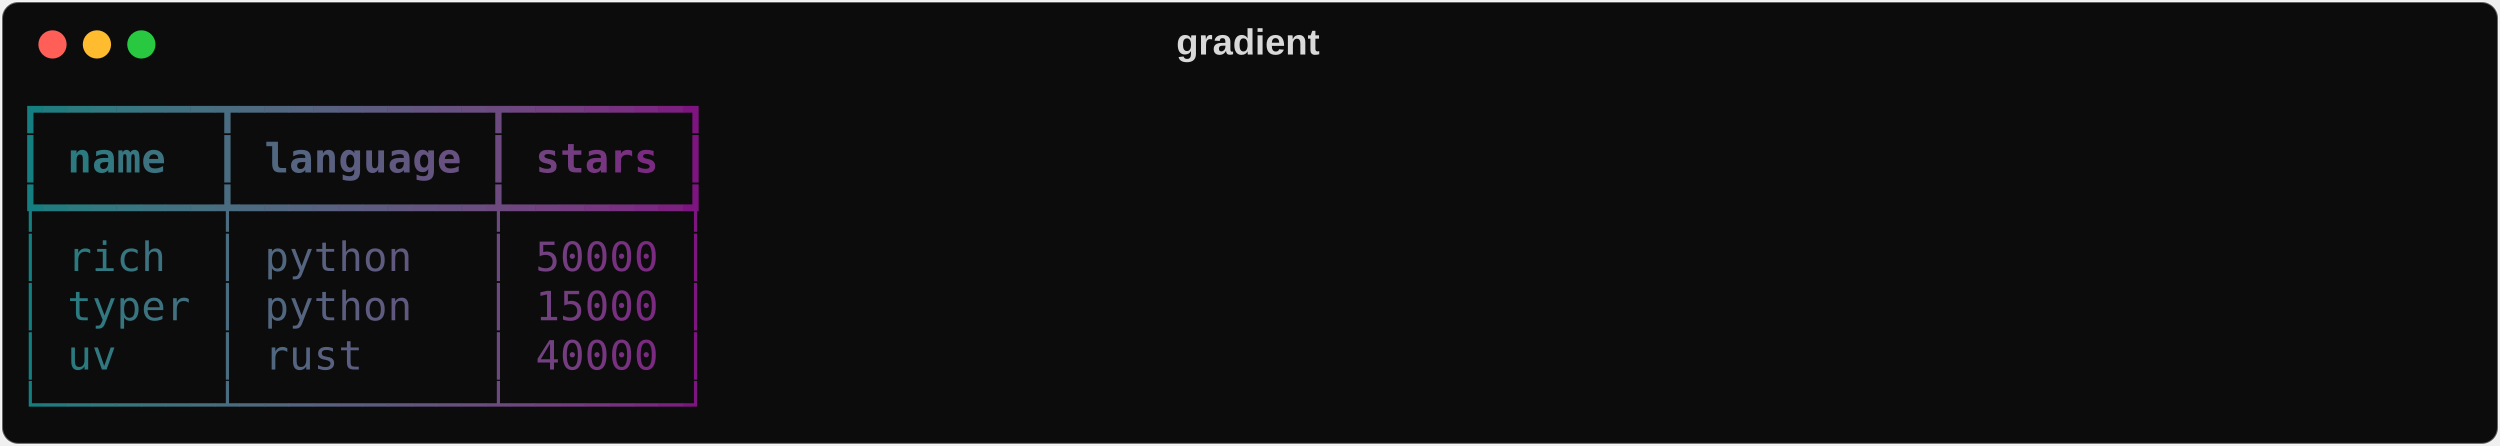
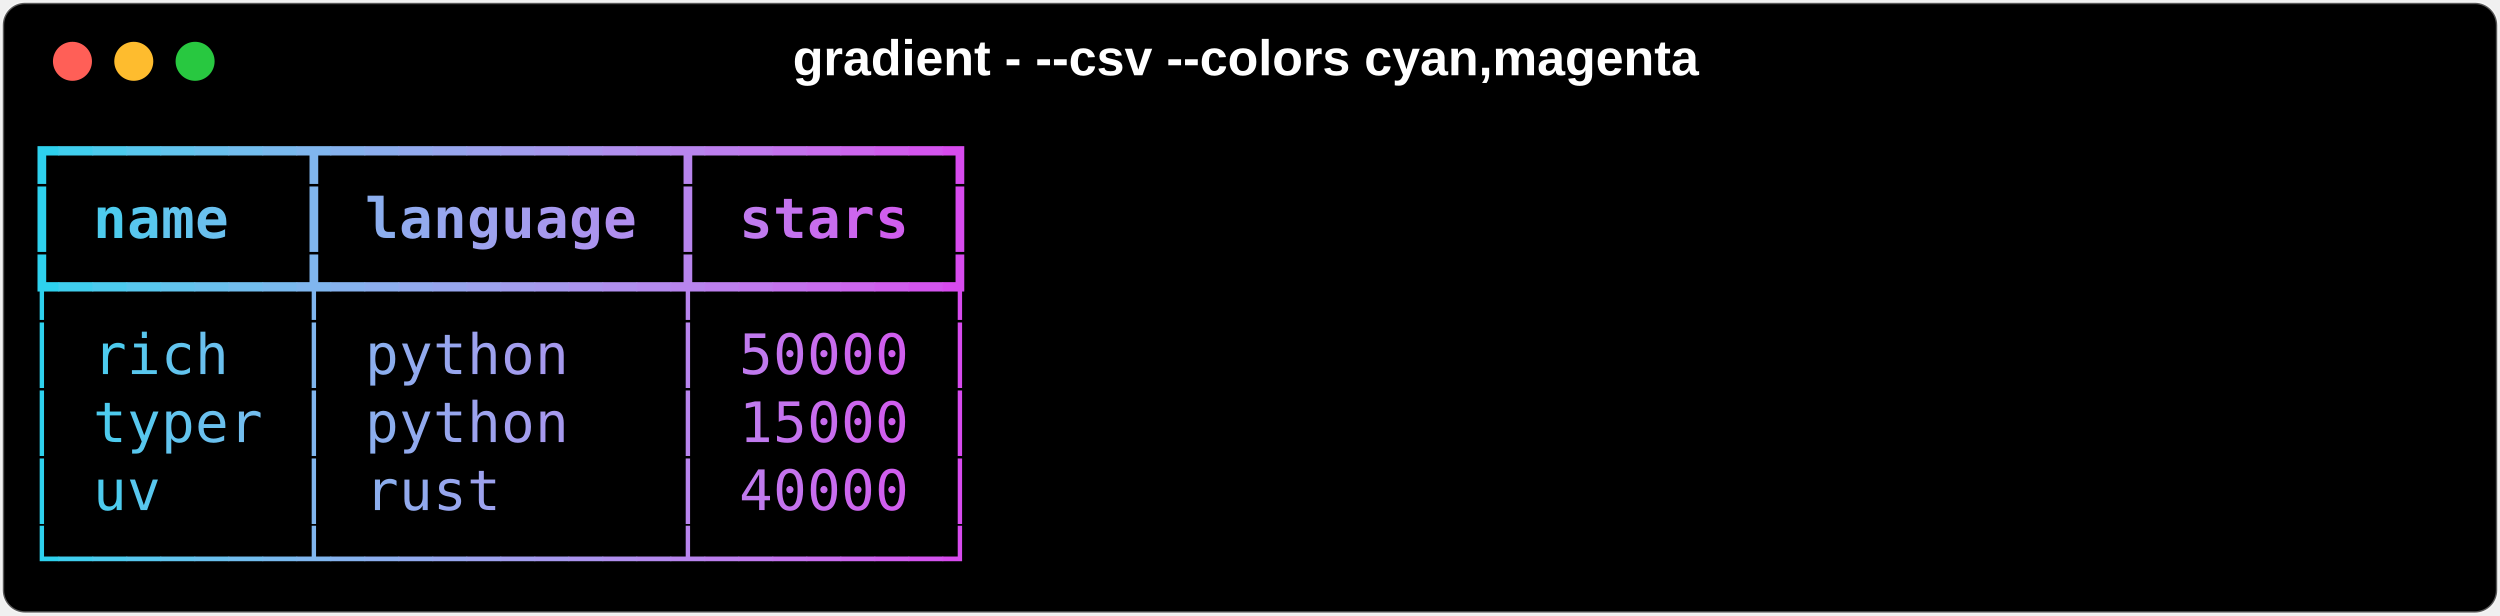
- <svg xmlns="http://www.w3.org/2000/svg" class="rich-terminal" viewBox="0 0 1238 220.8">
+ <svg xmlns="http://www.w3.org/2000/svg" class="rich-terminal" viewBox="0 0 897 220.8">
  <style>

    @font-face {
        font-family: "Fira Code";
        src: local("FiraCode-Regular"),
                url("https://cdnjs.cloudflare.com/ajax/libs/firacode/6.2.0/woff2/FiraCode-Regular.woff2") format("woff2"),
                url("https://cdnjs.cloudflare.com/ajax/libs/firacode/6.2.0/woff/FiraCode-Regular.woff") format("woff");
        font-style: normal;
        font-weight: 400;
    }
    @font-face {
        font-family: "Fira Code";
        src: local("FiraCode-Bold"),
                url("https://cdnjs.cloudflare.com/ajax/libs/firacode/6.2.0/woff2/FiraCode-Bold.woff2") format("woff2"),
                url("https://cdnjs.cloudflare.com/ajax/libs/firacode/6.2.0/woff/FiraCode-Bold.woff") format("woff");
        font-style: bold;
        font-weight: 700;
    }

-     .terminal-2728397812-matrix {
+     .terminal-854042057-matrix {
        font-family: Fira Code, monospace;
        font-size: 20px;
        line-height: 24.4px;
        font-variant-east-asian: full-width;
    }

-     .terminal-2728397812-title {
+     .terminal-854042057-title {
        font-size: 18px;
        font-weight: bold;
        font-family: arial;
    }

-     .terminal-2728397812-r1 { fill: #147e80 }
- .terminal-2728397812-r2 { fill: #217c80 }
- .terminal-2728397812-r3 { fill: #2a7a80 }
- .terminal-2728397812-r4 { fill: #317880 }
- .terminal-2728397812-r5 { fill: #377680 }
- .terminal-2728397812-r6 { fill: #3d7380 }
- .terminal-2728397812-r7 { fill: #417180 }
- .terminal-2728397812-r8 { fill: #466f80 }
- .terminal-2728397812-r9 { fill: #4a6c80 }
- .terminal-2728397812-r10 { fill: #4e6a80 }
- .terminal-2728397812-r11 { fill: #516780 }
- .terminal-2728397812-r12 { fill: #556480 }
- .terminal-2728397812-r13 { fill: #586180 }
- .terminal-2728397812-r14 { fill: #5b5e80 }
- .terminal-2728397812-r15 { fill: #5e5b80 }
- .terminal-2728397812-r16 { fill: #615880 }
- .terminal-2728397812-r17 { fill: #645580 }
- .terminal-2728397812-r18 { fill: #675180 }
- .terminal-2728397812-r19 { fill: #6a4e80 }
- .terminal-2728397812-r20 { fill: #6c4a80 }
- .terminal-2728397812-r21 { fill: #6f4680 }
- .terminal-2728397812-r22 { fill: #714180 }
- .terminal-2728397812-r23 { fill: #733d80 }
- .terminal-2728397812-r24 { fill: #763780 }
- .terminal-2728397812-r25 { fill: #783180 }
- .terminal-2728397812-r26 { fill: #7a2a80 }
- .terminal-2728397812-r27 { fill: #7c2180 }
- .terminal-2728397812-r28 { fill: #7e1480 }
- .terminal-2728397812-r29 { fill: #d9d9d9 }
- .terminal-2728397812-r30 { fill: #217c80;font-weight: bold }
- .terminal-2728397812-r31 { fill: #2a7a80;font-weight: bold }
- .terminal-2728397812-r32 { fill: #317880;font-weight: bold }
- .terminal-2728397812-r33 { fill: #377680;font-weight: bold }
- .terminal-2728397812-r34 { fill: #3d7380;font-weight: bold }
- .terminal-2728397812-r35 { fill: #417180;font-weight: bold }
- .terminal-2728397812-r36 { fill: #466f80;font-weight: bold }
- .terminal-2728397812-r37 { fill: #4e6a80;font-weight: bold }
- .terminal-2728397812-r38 { fill: #516780;font-weight: bold }
- .terminal-2728397812-r39 { fill: #556480;font-weight: bold }
- .terminal-2728397812-r40 { fill: #586180;font-weight: bold }
- .terminal-2728397812-r41 { fill: #5b5e80;font-weight: bold }
- .terminal-2728397812-r42 { fill: #5e5b80;font-weight: bold }
- .terminal-2728397812-r43 { fill: #615880;font-weight: bold }
- .terminal-2728397812-r44 { fill: #645580;font-weight: bold }
- .terminal-2728397812-r45 { fill: #675180;font-weight: bold }
- .terminal-2728397812-r46 { fill: #6a4e80;font-weight: bold }
- .terminal-2728397812-r47 { fill: #6f4680;font-weight: bold }
- .terminal-2728397812-r48 { fill: #714180;font-weight: bold }
- .terminal-2728397812-r49 { fill: #733d80;font-weight: bold }
- .terminal-2728397812-r50 { fill: #763780;font-weight: bold }
- .terminal-2728397812-r51 { fill: #783180;font-weight: bold }
- .terminal-2728397812-r52 { fill: #7a2a80;font-weight: bold }
- .terminal-2728397812-r53 { fill: #7c2180;font-weight: bold }
+     .terminal-854042057-r1 { fill: #2ed1ee }
+ .terminal-854042057-r2 { fill: #40ceee }
+ .terminal-854042057-r3 { fill: #4dcbee }
+ .terminal-854042057-r4 { fill: #58c7ee }
+ .terminal-854042057-r5 { fill: #62c4ee }
+ .terminal-854042057-r6 { fill: #6ac0ee }
+ .terminal-854042057-r7 { fill: #72bdee }
+ .terminal-854042057-r8 { fill: #79b9ee }
+ .terminal-854042057-r9 { fill: #80b6ee }
+ .terminal-854042057-r10 { fill: #86b2ee }
+ .terminal-854042057-r11 { fill: #8caeee }
+ .terminal-854042057-r12 { fill: #92aaee }
+ .terminal-854042057-r13 { fill: #97a6ee }
+ .terminal-854042057-r14 { fill: #9da2ee }
+ .terminal-854042057-r15 { fill: #a29dee }
+ .terminal-854042057-r16 { fill: #a699ee }
+ .terminal-854042057-r17 { fill: #ab94ee }
+ .terminal-854042057-r18 { fill: #b08fee }
+ .terminal-854042057-r19 { fill: #b48aee }
+ .terminal-854042057-r20 { fill: #b885ee }
+ .terminal-854042057-r21 { fill: #bc7fee }
+ .terminal-854042057-r22 { fill: #c07aee }
+ .terminal-854042057-r23 { fill: #c473ee }
+ .terminal-854042057-r24 { fill: #c86dee }
+ .terminal-854042057-r25 { fill: #cc66ee }
+ .terminal-854042057-r26 { fill: #d05eee }
+ .terminal-854042057-r27 { fill: #d355ee }
+ .terminal-854042057-r28 { fill: #d74bee }
+ .terminal-854042057-r29 { fill: #ffffff }
+ .terminal-854042057-r30 { fill: #40ceee;font-weight: bold }
+ .terminal-854042057-r31 { fill: #4dcbee;font-weight: bold }
+ .terminal-854042057-r32 { fill: #58c7ee;font-weight: bold }
+ .terminal-854042057-r33 { fill: #62c4ee;font-weight: bold }
+ .terminal-854042057-r34 { fill: #6ac0ee;font-weight: bold }
+ .terminal-854042057-r35 { fill: #72bdee;font-weight: bold }
+ .terminal-854042057-r36 { fill: #79b9ee;font-weight: bold }
+ .terminal-854042057-r37 { fill: #86b2ee;font-weight: bold }
+ .terminal-854042057-r38 { fill: #8caeee;font-weight: bold }
+ .terminal-854042057-r39 { fill: #92aaee;font-weight: bold }
+ .terminal-854042057-r40 { fill: #97a6ee;font-weight: bold }
+ .terminal-854042057-r41 { fill: #9da2ee;font-weight: bold }
+ .terminal-854042057-r42 { fill: #a29dee;font-weight: bold }
+ .terminal-854042057-r43 { fill: #a699ee;font-weight: bold }
+ .terminal-854042057-r44 { fill: #ab94ee;font-weight: bold }
+ .terminal-854042057-r45 { fill: #b08fee;font-weight: bold }
+ .terminal-854042057-r46 { fill: #b48aee;font-weight: bold }
+ .terminal-854042057-r47 { fill: #bc7fee;font-weight: bold }
+ .terminal-854042057-r48 { fill: #c07aee;font-weight: bold }
+ .terminal-854042057-r49 { fill: #c473ee;font-weight: bold }
+ .terminal-854042057-r50 { fill: #c86dee;font-weight: bold }
+ .terminal-854042057-r51 { fill: #cc66ee;font-weight: bold }
+ .terminal-854042057-r52 { fill: #d05eee;font-weight: bold }
+ .terminal-854042057-r53 { fill: #d355ee;font-weight: bold }
    </style>
  <defs>
-     <clipPath id="terminal-2728397812-clip-terminal">
-       <rect x="0" y="0" width="1219.0" height="169.8" />
-     </clipPath>
-     <clipPath id="terminal-2728397812-line-0">
-       <rect x="0" y="1.5" width="1220" height="24.65" />
-     </clipPath>
-     <clipPath id="terminal-2728397812-line-1">
-       <rect x="0" y="25.9" width="1220" height="24.65" />
-     </clipPath>
-     <clipPath id="terminal-2728397812-line-2">
-       <rect x="0" y="50.3" width="1220" height="24.65" />
-     </clipPath>
-     <clipPath id="terminal-2728397812-line-3">
-       <rect x="0" y="74.7" width="1220" height="24.65" />
-     </clipPath>
-     <clipPath id="terminal-2728397812-line-4">
-       <rect x="0" y="99.1" width="1220" height="24.65" />
-     </clipPath>
-     <clipPath id="terminal-2728397812-line-5">
-       <rect x="0" y="123.5" width="1220" height="24.65" />
+     <clipPath id="terminal-854042057-clip-terminal">
+       <rect x="0" y="0" width="877.4" height="169.8" />
+     </clipPath>
+     <clipPath id="terminal-854042057-line-0">
+       <rect x="0" y="1.5" width="878.4" height="24.65" />
+     </clipPath>
+     <clipPath id="terminal-854042057-line-1">
+       <rect x="0" y="25.9" width="878.4" height="24.65" />
+     </clipPath>
+     <clipPath id="terminal-854042057-line-2">
+       <rect x="0" y="50.3" width="878.4" height="24.65" />
+     </clipPath>
+     <clipPath id="terminal-854042057-line-3">
+       <rect x="0" y="74.7" width="878.4" height="24.65" />
+     </clipPath>
+     <clipPath id="terminal-854042057-line-4">
+       <rect x="0" y="99.1" width="878.4" height="24.65" />
+     </clipPath>
+     <clipPath id="terminal-854042057-line-5">
+       <rect x="0" y="123.5" width="878.4" height="24.65" />
    </clipPath>
  </defs>
-   <rect fill="#0c0c0c" stroke="rgba(255,255,255,0.35)" stroke-width="1" x="1" y="1" width="1236" height="218.8" rx="8" />
-   <text class="terminal-2728397812-title" fill="#d9d9d9" text-anchor="middle" x="618" y="27">gradient</text>
+   <rect fill="#000000" stroke="rgba(255,255,255,0.35)" stroke-width="1" x="1" y="1" width="895" height="218.8" rx="8" />
+   <text class="terminal-854042057-title" fill="#ffffff" text-anchor="middle" x="447" y="27">gradient - --csv --colors cyan,magenta</text>
  <g transform="translate(26,22)">
    <circle cx="0" cy="0" r="7" fill="#ff5f57" />
    <circle cx="22" cy="0" r="7" fill="#febc2e" />
    <circle cx="44" cy="0" r="7" fill="#28c840" />
  </g>
-   <g transform="translate(9, 41)" clip-path="url(#terminal-2728397812-clip-terminal)">
-     <g class="terminal-2728397812-matrix">
-       <text class="terminal-2728397812-r1" x="0" y="20" textLength="12.2" clip-path="url(#terminal-2728397812-line-0)">┏</text>
-       <text class="terminal-2728397812-r2" x="12.2" y="20" textLength="12.2" clip-path="url(#terminal-2728397812-line-0)">━</text>
-       <text class="terminal-2728397812-r3" x="24.4" y="20" textLength="12.2" clip-path="url(#terminal-2728397812-line-0)">━</text>
-       <text class="terminal-2728397812-r4" x="36.6" y="20" textLength="12.2" clip-path="url(#terminal-2728397812-line-0)">━</text>
-       <text class="terminal-2728397812-r5" x="48.8" y="20" textLength="12.2" clip-path="url(#terminal-2728397812-line-0)">━</text>
-       <text class="terminal-2728397812-r6" x="61" y="20" textLength="12.2" clip-path="url(#terminal-2728397812-line-0)">━</text>
-       <text class="terminal-2728397812-r7" x="73.2" y="20" textLength="12.2" clip-path="url(#terminal-2728397812-line-0)">━</text>
-       <text class="terminal-2728397812-r8" x="85.4" y="20" textLength="12.2" clip-path="url(#terminal-2728397812-line-0)">━</text>
-       <text class="terminal-2728397812-r9" x="97.6" y="20" textLength="12.2" clip-path="url(#terminal-2728397812-line-0)">┳</text>
-       <text class="terminal-2728397812-r10" x="109.8" y="20" textLength="12.2" clip-path="url(#terminal-2728397812-line-0)">━</text>
-       <text class="terminal-2728397812-r11" x="122" y="20" textLength="12.2" clip-path="url(#terminal-2728397812-line-0)">━</text>
-       <text class="terminal-2728397812-r12" x="134.2" y="20" textLength="12.2" clip-path="url(#terminal-2728397812-line-0)">━</text>
-       <text class="terminal-2728397812-r13" x="146.4" y="20" textLength="12.2" clip-path="url(#terminal-2728397812-line-0)">━</text>
-       <text class="terminal-2728397812-r14" x="158.6" y="20" textLength="12.2" clip-path="url(#terminal-2728397812-line-0)">━</text>
-       <text class="terminal-2728397812-r15" x="170.8" y="20" textLength="12.2" clip-path="url(#terminal-2728397812-line-0)">━</text>
-       <text class="terminal-2728397812-r16" x="183" y="20" textLength="12.2" clip-path="url(#terminal-2728397812-line-0)">━</text>
-       <text class="terminal-2728397812-r17" x="195.2" y="20" textLength="12.2" clip-path="url(#terminal-2728397812-line-0)">━</text>
-       <text class="terminal-2728397812-r18" x="207.4" y="20" textLength="12.2" clip-path="url(#terminal-2728397812-line-0)">━</text>
-       <text class="terminal-2728397812-r19" x="219.6" y="20" textLength="12.2" clip-path="url(#terminal-2728397812-line-0)">━</text>
-       <text class="terminal-2728397812-r20" x="231.8" y="20" textLength="12.2" clip-path="url(#terminal-2728397812-line-0)">┳</text>
-       <text class="terminal-2728397812-r21" x="244" y="20" textLength="12.2" clip-path="url(#terminal-2728397812-line-0)">━</text>
-       <text class="terminal-2728397812-r22" x="256.2" y="20" textLength="12.2" clip-path="url(#terminal-2728397812-line-0)">━</text>
-       <text class="terminal-2728397812-r23" x="268.4" y="20" textLength="12.2" clip-path="url(#terminal-2728397812-line-0)">━</text>
-       <text class="terminal-2728397812-r24" x="280.6" y="20" textLength="12.2" clip-path="url(#terminal-2728397812-line-0)">━</text>
-       <text class="terminal-2728397812-r25" x="292.8" y="20" textLength="12.2" clip-path="url(#terminal-2728397812-line-0)">━</text>
-       <text class="terminal-2728397812-r26" x="305" y="20" textLength="12.2" clip-path="url(#terminal-2728397812-line-0)">━</text>
-       <text class="terminal-2728397812-r27" x="317.2" y="20" textLength="12.2" clip-path="url(#terminal-2728397812-line-0)">━</text>
-       <text class="terminal-2728397812-r28" x="329.4" y="20" textLength="12.2" clip-path="url(#terminal-2728397812-line-0)">┓</text>
-       <text class="terminal-2728397812-r29" x="1220" y="20" textLength="12.2" clip-path="url(#terminal-2728397812-line-0)">
- </text>
-       <text class="terminal-2728397812-r1" x="0" y="44.4" textLength="12.2" clip-path="url(#terminal-2728397812-line-1)">┃</text>
-       <text class="terminal-2728397812-r31" x="24.4" y="44.4" textLength="12.2" clip-path="url(#terminal-2728397812-line-1)">n</text>
-       <text class="terminal-2728397812-r32" x="36.6" y="44.4" textLength="12.2" clip-path="url(#terminal-2728397812-line-1)">a</text>
-       <text class="terminal-2728397812-r33" x="48.8" y="44.4" textLength="12.2" clip-path="url(#terminal-2728397812-line-1)">m</text>
-       <text class="terminal-2728397812-r34" x="61" y="44.4" textLength="12.2" clip-path="url(#terminal-2728397812-line-1)">e</text>
-       <text class="terminal-2728397812-r9" x="97.6" y="44.4" textLength="12.2" clip-path="url(#terminal-2728397812-line-1)">┃</text>
-       <text class="terminal-2728397812-r38" x="122" y="44.4" textLength="12.2" clip-path="url(#terminal-2728397812-line-1)">l</text>
-       <text class="terminal-2728397812-r39" x="134.2" y="44.4" textLength="12.2" clip-path="url(#terminal-2728397812-line-1)">a</text>
-       <text class="terminal-2728397812-r40" x="146.4" y="44.4" textLength="12.2" clip-path="url(#terminal-2728397812-line-1)">n</text>
-       <text class="terminal-2728397812-r41" x="158.6" y="44.4" textLength="12.2" clip-path="url(#terminal-2728397812-line-1)">g</text>
-       <text class="terminal-2728397812-r42" x="170.8" y="44.4" textLength="12.2" clip-path="url(#terminal-2728397812-line-1)">u</text>
-       <text class="terminal-2728397812-r43" x="183" y="44.4" textLength="12.2" clip-path="url(#terminal-2728397812-line-1)">a</text>
-       <text class="terminal-2728397812-r44" x="195.2" y="44.4" textLength="12.2" clip-path="url(#terminal-2728397812-line-1)">g</text>
-       <text class="terminal-2728397812-r45" x="207.4" y="44.4" textLength="12.2" clip-path="url(#terminal-2728397812-line-1)">e</text>
-       <text class="terminal-2728397812-r20" x="231.8" y="44.4" textLength="12.2" clip-path="url(#terminal-2728397812-line-1)">┃</text>
-       <text class="terminal-2728397812-r48" x="256.2" y="44.4" textLength="12.2" clip-path="url(#terminal-2728397812-line-1)">s</text>
-       <text class="terminal-2728397812-r49" x="268.4" y="44.4" textLength="12.2" clip-path="url(#terminal-2728397812-line-1)">t</text>
-       <text class="terminal-2728397812-r50" x="280.6" y="44.4" textLength="12.2" clip-path="url(#terminal-2728397812-line-1)">a</text>
-       <text class="terminal-2728397812-r51" x="292.8" y="44.4" textLength="12.2" clip-path="url(#terminal-2728397812-line-1)">r</text>
-       <text class="terminal-2728397812-r52" x="305" y="44.4" textLength="12.2" clip-path="url(#terminal-2728397812-line-1)">s</text>
-       <text class="terminal-2728397812-r28" x="329.4" y="44.4" textLength="12.2" clip-path="url(#terminal-2728397812-line-1)">┃</text>
-       <text class="terminal-2728397812-r29" x="1220" y="44.4" textLength="12.2" clip-path="url(#terminal-2728397812-line-1)">
- </text>
-       <text class="terminal-2728397812-r1" x="0" y="68.8" textLength="12.2" clip-path="url(#terminal-2728397812-line-2)">┡</text>
-       <text class="terminal-2728397812-r2" x="12.2" y="68.8" textLength="12.2" clip-path="url(#terminal-2728397812-line-2)">━</text>
-       <text class="terminal-2728397812-r3" x="24.4" y="68.8" textLength="12.2" clip-path="url(#terminal-2728397812-line-2)">━</text>
-       <text class="terminal-2728397812-r4" x="36.6" y="68.8" textLength="12.2" clip-path="url(#terminal-2728397812-line-2)">━</text>
-       <text class="terminal-2728397812-r5" x="48.8" y="68.8" textLength="12.2" clip-path="url(#terminal-2728397812-line-2)">━</text>
-       <text class="terminal-2728397812-r6" x="61" y="68.8" textLength="12.2" clip-path="url(#terminal-2728397812-line-2)">━</text>
-       <text class="terminal-2728397812-r7" x="73.2" y="68.8" textLength="12.2" clip-path="url(#terminal-2728397812-line-2)">━</text>
-       <text class="terminal-2728397812-r8" x="85.4" y="68.8" textLength="12.2" clip-path="url(#terminal-2728397812-line-2)">━</text>
-       <text class="terminal-2728397812-r9" x="97.6" y="68.8" textLength="12.2" clip-path="url(#terminal-2728397812-line-2)">╇</text>
-       <text class="terminal-2728397812-r10" x="109.8" y="68.8" textLength="12.2" clip-path="url(#terminal-2728397812-line-2)">━</text>
-       <text class="terminal-2728397812-r11" x="122" y="68.8" textLength="12.2" clip-path="url(#terminal-2728397812-line-2)">━</text>
-       <text class="terminal-2728397812-r12" x="134.2" y="68.8" textLength="12.2" clip-path="url(#terminal-2728397812-line-2)">━</text>
-       <text class="terminal-2728397812-r13" x="146.4" y="68.8" textLength="12.2" clip-path="url(#terminal-2728397812-line-2)">━</text>
-       <text class="terminal-2728397812-r14" x="158.6" y="68.8" textLength="12.2" clip-path="url(#terminal-2728397812-line-2)">━</text>
-       <text class="terminal-2728397812-r15" x="170.8" y="68.8" textLength="12.2" clip-path="url(#terminal-2728397812-line-2)">━</text>
-       <text class="terminal-2728397812-r16" x="183" y="68.8" textLength="12.2" clip-path="url(#terminal-2728397812-line-2)">━</text>
-       <text class="terminal-2728397812-r17" x="195.2" y="68.8" textLength="12.2" clip-path="url(#terminal-2728397812-line-2)">━</text>
-       <text class="terminal-2728397812-r18" x="207.4" y="68.8" textLength="12.2" clip-path="url(#terminal-2728397812-line-2)">━</text>
-       <text class="terminal-2728397812-r19" x="219.6" y="68.8" textLength="12.2" clip-path="url(#terminal-2728397812-line-2)">━</text>
-       <text class="terminal-2728397812-r20" x="231.8" y="68.8" textLength="12.2" clip-path="url(#terminal-2728397812-line-2)">╇</text>
-       <text class="terminal-2728397812-r21" x="244" y="68.8" textLength="12.2" clip-path="url(#terminal-2728397812-line-2)">━</text>
-       <text class="terminal-2728397812-r22" x="256.2" y="68.8" textLength="12.2" clip-path="url(#terminal-2728397812-line-2)">━</text>
-       <text class="terminal-2728397812-r23" x="268.4" y="68.8" textLength="12.2" clip-path="url(#terminal-2728397812-line-2)">━</text>
-       <text class="terminal-2728397812-r24" x="280.6" y="68.8" textLength="12.2" clip-path="url(#terminal-2728397812-line-2)">━</text>
-       <text class="terminal-2728397812-r25" x="292.8" y="68.8" textLength="12.2" clip-path="url(#terminal-2728397812-line-2)">━</text>
-       <text class="terminal-2728397812-r26" x="305" y="68.8" textLength="12.2" clip-path="url(#terminal-2728397812-line-2)">━</text>
-       <text class="terminal-2728397812-r27" x="317.2" y="68.8" textLength="12.2" clip-path="url(#terminal-2728397812-line-2)">━</text>
-       <text class="terminal-2728397812-r28" x="329.4" y="68.8" textLength="12.2" clip-path="url(#terminal-2728397812-line-2)">┩</text>
-       <text class="terminal-2728397812-r29" x="1220" y="68.8" textLength="12.2" clip-path="url(#terminal-2728397812-line-2)">
- </text>
-       <text class="terminal-2728397812-r1" x="0" y="93.2" textLength="12.2" clip-path="url(#terminal-2728397812-line-3)">│</text>
-       <text class="terminal-2728397812-r3" x="24.4" y="93.2" textLength="12.2" clip-path="url(#terminal-2728397812-line-3)">r</text>
-       <text class="terminal-2728397812-r4" x="36.6" y="93.2" textLength="12.2" clip-path="url(#terminal-2728397812-line-3)">i</text>
-       <text class="terminal-2728397812-r5" x="48.8" y="93.2" textLength="12.2" clip-path="url(#terminal-2728397812-line-3)">c</text>
-       <text class="terminal-2728397812-r6" x="61" y="93.2" textLength="12.2" clip-path="url(#terminal-2728397812-line-3)">h</text>
-       <text class="terminal-2728397812-r9" x="97.6" y="93.2" textLength="12.2" clip-path="url(#terminal-2728397812-line-3)">│</text>
-       <text class="terminal-2728397812-r11" x="122" y="93.2" textLength="12.2" clip-path="url(#terminal-2728397812-line-3)">p</text>
-       <text class="terminal-2728397812-r12" x="134.2" y="93.2" textLength="12.2" clip-path="url(#terminal-2728397812-line-3)">y</text>
-       <text class="terminal-2728397812-r13" x="146.4" y="93.2" textLength="12.2" clip-path="url(#terminal-2728397812-line-3)">t</text>
-       <text class="terminal-2728397812-r14" x="158.6" y="93.2" textLength="12.2" clip-path="url(#terminal-2728397812-line-3)">h</text>
-       <text class="terminal-2728397812-r15" x="170.8" y="93.2" textLength="12.2" clip-path="url(#terminal-2728397812-line-3)">o</text>
-       <text class="terminal-2728397812-r16" x="183" y="93.2" textLength="12.2" clip-path="url(#terminal-2728397812-line-3)">n</text>
-       <text class="terminal-2728397812-r20" x="231.8" y="93.2" textLength="12.2" clip-path="url(#terminal-2728397812-line-3)">│</text>
-       <text class="terminal-2728397812-r22" x="256.2" y="93.2" textLength="12.2" clip-path="url(#terminal-2728397812-line-3)">5</text>
-       <text class="terminal-2728397812-r23" x="268.4" y="93.2" textLength="12.2" clip-path="url(#terminal-2728397812-line-3)">0</text>
-       <text class="terminal-2728397812-r24" x="280.6" y="93.2" textLength="12.2" clip-path="url(#terminal-2728397812-line-3)">0</text>
-       <text class="terminal-2728397812-r25" x="292.8" y="93.2" textLength="12.2" clip-path="url(#terminal-2728397812-line-3)">0</text>
-       <text class="terminal-2728397812-r26" x="305" y="93.2" textLength="12.2" clip-path="url(#terminal-2728397812-line-3)">0</text>
-       <text class="terminal-2728397812-r28" x="329.4" y="93.2" textLength="12.2" clip-path="url(#terminal-2728397812-line-3)">│</text>
-       <text class="terminal-2728397812-r29" x="1220" y="93.2" textLength="12.2" clip-path="url(#terminal-2728397812-line-3)">
- </text>
-       <text class="terminal-2728397812-r1" x="0" y="117.6" textLength="12.2" clip-path="url(#terminal-2728397812-line-4)">│</text>
-       <text class="terminal-2728397812-r3" x="24.4" y="117.6" textLength="12.2" clip-path="url(#terminal-2728397812-line-4)">t</text>
-       <text class="terminal-2728397812-r4" x="36.6" y="117.6" textLength="12.2" clip-path="url(#terminal-2728397812-line-4)">y</text>
-       <text class="terminal-2728397812-r5" x="48.8" y="117.6" textLength="12.2" clip-path="url(#terminal-2728397812-line-4)">p</text>
-       <text class="terminal-2728397812-r6" x="61" y="117.6" textLength="12.2" clip-path="url(#terminal-2728397812-line-4)">e</text>
-       <text class="terminal-2728397812-r7" x="73.2" y="117.6" textLength="12.2" clip-path="url(#terminal-2728397812-line-4)">r</text>
-       <text class="terminal-2728397812-r9" x="97.6" y="117.6" textLength="12.2" clip-path="url(#terminal-2728397812-line-4)">│</text>
-       <text class="terminal-2728397812-r11" x="122" y="117.6" textLength="12.2" clip-path="url(#terminal-2728397812-line-4)">p</text>
-       <text class="terminal-2728397812-r12" x="134.2" y="117.6" textLength="12.2" clip-path="url(#terminal-2728397812-line-4)">y</text>
-       <text class="terminal-2728397812-r13" x="146.4" y="117.6" textLength="12.2" clip-path="url(#terminal-2728397812-line-4)">t</text>
-       <text class="terminal-2728397812-r14" x="158.6" y="117.6" textLength="12.2" clip-path="url(#terminal-2728397812-line-4)">h</text>
-       <text class="terminal-2728397812-r15" x="170.8" y="117.6" textLength="12.2" clip-path="url(#terminal-2728397812-line-4)">o</text>
-       <text class="terminal-2728397812-r16" x="183" y="117.6" textLength="12.2" clip-path="url(#terminal-2728397812-line-4)">n</text>
-       <text class="terminal-2728397812-r20" x="231.8" y="117.6" textLength="12.2" clip-path="url(#terminal-2728397812-line-4)">│</text>
-       <text class="terminal-2728397812-r22" x="256.2" y="117.6" textLength="12.2" clip-path="url(#terminal-2728397812-line-4)">1</text>
-       <text class="terminal-2728397812-r23" x="268.4" y="117.6" textLength="12.2" clip-path="url(#terminal-2728397812-line-4)">5</text>
-       <text class="terminal-2728397812-r24" x="280.6" y="117.6" textLength="12.2" clip-path="url(#terminal-2728397812-line-4)">0</text>
-       <text class="terminal-2728397812-r25" x="292.8" y="117.6" textLength="12.2" clip-path="url(#terminal-2728397812-line-4)">0</text>
-       <text class="terminal-2728397812-r26" x="305" y="117.6" textLength="12.2" clip-path="url(#terminal-2728397812-line-4)">0</text>
-       <text class="terminal-2728397812-r28" x="329.4" y="117.6" textLength="12.2" clip-path="url(#terminal-2728397812-line-4)">│</text>
-       <text class="terminal-2728397812-r29" x="1220" y="117.6" textLength="12.2" clip-path="url(#terminal-2728397812-line-4)">
- </text>
-       <text class="terminal-2728397812-r1" x="0" y="142" textLength="12.2" clip-path="url(#terminal-2728397812-line-5)">│</text>
-       <text class="terminal-2728397812-r3" x="24.4" y="142" textLength="12.2" clip-path="url(#terminal-2728397812-line-5)">u</text>
-       <text class="terminal-2728397812-r4" x="36.6" y="142" textLength="12.2" clip-path="url(#terminal-2728397812-line-5)">v</text>
-       <text class="terminal-2728397812-r9" x="97.6" y="142" textLength="12.2" clip-path="url(#terminal-2728397812-line-5)">│</text>
-       <text class="terminal-2728397812-r11" x="122" y="142" textLength="12.2" clip-path="url(#terminal-2728397812-line-5)">r</text>
-       <text class="terminal-2728397812-r12" x="134.2" y="142" textLength="12.2" clip-path="url(#terminal-2728397812-line-5)">u</text>
-       <text class="terminal-2728397812-r13" x="146.4" y="142" textLength="12.2" clip-path="url(#terminal-2728397812-line-5)">s</text>
-       <text class="terminal-2728397812-r14" x="158.6" y="142" textLength="12.2" clip-path="url(#terminal-2728397812-line-5)">t</text>
-       <text class="terminal-2728397812-r20" x="231.8" y="142" textLength="12.2" clip-path="url(#terminal-2728397812-line-5)">│</text>
-       <text class="terminal-2728397812-r22" x="256.2" y="142" textLength="12.2" clip-path="url(#terminal-2728397812-line-5)">4</text>
-       <text class="terminal-2728397812-r23" x="268.4" y="142" textLength="12.2" clip-path="url(#terminal-2728397812-line-5)">0</text>
-       <text class="terminal-2728397812-r24" x="280.6" y="142" textLength="12.2" clip-path="url(#terminal-2728397812-line-5)">0</text>
-       <text class="terminal-2728397812-r25" x="292.8" y="142" textLength="12.2" clip-path="url(#terminal-2728397812-line-5)">0</text>
-       <text class="terminal-2728397812-r26" x="305" y="142" textLength="12.2" clip-path="url(#terminal-2728397812-line-5)">0</text>
-       <text class="terminal-2728397812-r28" x="329.4" y="142" textLength="12.2" clip-path="url(#terminal-2728397812-line-5)">│</text>
-       <text class="terminal-2728397812-r29" x="1220" y="142" textLength="12.2" clip-path="url(#terminal-2728397812-line-5)">
- </text>
-       <text class="terminal-2728397812-r1" x="0" y="166.4" textLength="12.2" clip-path="url(#terminal-2728397812-line-6)">└</text>
-       <text class="terminal-2728397812-r2" x="12.2" y="166.4" textLength="12.2" clip-path="url(#terminal-2728397812-line-6)">─</text>
-       <text class="terminal-2728397812-r3" x="24.4" y="166.4" textLength="12.2" clip-path="url(#terminal-2728397812-line-6)">─</text>
-       <text class="terminal-2728397812-r4" x="36.6" y="166.4" textLength="12.2" clip-path="url(#terminal-2728397812-line-6)">─</text>
-       <text class="terminal-2728397812-r5" x="48.8" y="166.4" textLength="12.2" clip-path="url(#terminal-2728397812-line-6)">─</text>
-       <text class="terminal-2728397812-r6" x="61" y="166.4" textLength="12.2" clip-path="url(#terminal-2728397812-line-6)">─</text>
-       <text class="terminal-2728397812-r7" x="73.2" y="166.4" textLength="12.2" clip-path="url(#terminal-2728397812-line-6)">─</text>
-       <text class="terminal-2728397812-r8" x="85.4" y="166.4" textLength="12.2" clip-path="url(#terminal-2728397812-line-6)">─</text>
-       <text class="terminal-2728397812-r9" x="97.6" y="166.4" textLength="12.2" clip-path="url(#terminal-2728397812-line-6)">┴</text>
-       <text class="terminal-2728397812-r10" x="109.8" y="166.4" textLength="12.2" clip-path="url(#terminal-2728397812-line-6)">─</text>
-       <text class="terminal-2728397812-r11" x="122" y="166.4" textLength="12.2" clip-path="url(#terminal-2728397812-line-6)">─</text>
-       <text class="terminal-2728397812-r12" x="134.2" y="166.4" textLength="12.2" clip-path="url(#terminal-2728397812-line-6)">─</text>
-       <text class="terminal-2728397812-r13" x="146.4" y="166.4" textLength="12.2" clip-path="url(#terminal-2728397812-line-6)">─</text>
-       <text class="terminal-2728397812-r14" x="158.6" y="166.4" textLength="12.2" clip-path="url(#terminal-2728397812-line-6)">─</text>
-       <text class="terminal-2728397812-r15" x="170.8" y="166.4" textLength="12.2" clip-path="url(#terminal-2728397812-line-6)">─</text>
-       <text class="terminal-2728397812-r16" x="183" y="166.4" textLength="12.2" clip-path="url(#terminal-2728397812-line-6)">─</text>
-       <text class="terminal-2728397812-r17" x="195.2" y="166.4" textLength="12.2" clip-path="url(#terminal-2728397812-line-6)">─</text>
-       <text class="terminal-2728397812-r18" x="207.4" y="166.4" textLength="12.2" clip-path="url(#terminal-2728397812-line-6)">─</text>
-       <text class="terminal-2728397812-r19" x="219.6" y="166.4" textLength="12.2" clip-path="url(#terminal-2728397812-line-6)">─</text>
-       <text class="terminal-2728397812-r20" x="231.8" y="166.4" textLength="12.2" clip-path="url(#terminal-2728397812-line-6)">┴</text>
-       <text class="terminal-2728397812-r21" x="244" y="166.4" textLength="12.2" clip-path="url(#terminal-2728397812-line-6)">─</text>
-       <text class="terminal-2728397812-r22" x="256.2" y="166.4" textLength="12.2" clip-path="url(#terminal-2728397812-line-6)">─</text>
-       <text class="terminal-2728397812-r23" x="268.4" y="166.4" textLength="12.2" clip-path="url(#terminal-2728397812-line-6)">─</text>
-       <text class="terminal-2728397812-r24" x="280.6" y="166.4" textLength="12.2" clip-path="url(#terminal-2728397812-line-6)">─</text>
-       <text class="terminal-2728397812-r25" x="292.8" y="166.4" textLength="12.2" clip-path="url(#terminal-2728397812-line-6)">─</text>
-       <text class="terminal-2728397812-r26" x="305" y="166.4" textLength="12.2" clip-path="url(#terminal-2728397812-line-6)">─</text>
-       <text class="terminal-2728397812-r27" x="317.2" y="166.4" textLength="12.2" clip-path="url(#terminal-2728397812-line-6)">─</text>
-       <text class="terminal-2728397812-r28" x="329.4" y="166.4" textLength="12.2" clip-path="url(#terminal-2728397812-line-6)">┘</text>
-       <text class="terminal-2728397812-r29" x="1220" y="166.4" textLength="12.2" clip-path="url(#terminal-2728397812-line-6)">
+   <g transform="translate(9, 41)" clip-path="url(#terminal-854042057-clip-terminal)">
+     <g class="terminal-854042057-matrix">
+       <text class="terminal-854042057-r1" x="0" y="20" textLength="12.2" clip-path="url(#terminal-854042057-line-0)">┏</text>
+       <text class="terminal-854042057-r2" x="12.2" y="20" textLength="12.2" clip-path="url(#terminal-854042057-line-0)">━</text>
+       <text class="terminal-854042057-r3" x="24.4" y="20" textLength="12.2" clip-path="url(#terminal-854042057-line-0)">━</text>
+       <text class="terminal-854042057-r4" x="36.6" y="20" textLength="12.2" clip-path="url(#terminal-854042057-line-0)">━</text>
+       <text class="terminal-854042057-r5" x="48.8" y="20" textLength="12.2" clip-path="url(#terminal-854042057-line-0)">━</text>
+       <text class="terminal-854042057-r6" x="61" y="20" textLength="12.2" clip-path="url(#terminal-854042057-line-0)">━</text>
+       <text class="terminal-854042057-r7" x="73.2" y="20" textLength="12.2" clip-path="url(#terminal-854042057-line-0)">━</text>
+       <text class="terminal-854042057-r8" x="85.4" y="20" textLength="12.2" clip-path="url(#terminal-854042057-line-0)">━</text>
+       <text class="terminal-854042057-r9" x="97.6" y="20" textLength="12.2" clip-path="url(#terminal-854042057-line-0)">┳</text>
+       <text class="terminal-854042057-r10" x="109.8" y="20" textLength="12.2" clip-path="url(#terminal-854042057-line-0)">━</text>
+       <text class="terminal-854042057-r11" x="122" y="20" textLength="12.2" clip-path="url(#terminal-854042057-line-0)">━</text>
+       <text class="terminal-854042057-r12" x="134.2" y="20" textLength="12.2" clip-path="url(#terminal-854042057-line-0)">━</text>
+       <text class="terminal-854042057-r13" x="146.4" y="20" textLength="12.2" clip-path="url(#terminal-854042057-line-0)">━</text>
+       <text class="terminal-854042057-r14" x="158.6" y="20" textLength="12.2" clip-path="url(#terminal-854042057-line-0)">━</text>
+       <text class="terminal-854042057-r15" x="170.8" y="20" textLength="12.2" clip-path="url(#terminal-854042057-line-0)">━</text>
+       <text class="terminal-854042057-r16" x="183" y="20" textLength="12.2" clip-path="url(#terminal-854042057-line-0)">━</text>
+       <text class="terminal-854042057-r17" x="195.2" y="20" textLength="12.2" clip-path="url(#terminal-854042057-line-0)">━</text>
+       <text class="terminal-854042057-r18" x="207.4" y="20" textLength="12.2" clip-path="url(#terminal-854042057-line-0)">━</text>
+       <text class="terminal-854042057-r19" x="219.6" y="20" textLength="12.2" clip-path="url(#terminal-854042057-line-0)">━</text>
+       <text class="terminal-854042057-r20" x="231.8" y="20" textLength="12.2" clip-path="url(#terminal-854042057-line-0)">┳</text>
+       <text class="terminal-854042057-r21" x="244" y="20" textLength="12.2" clip-path="url(#terminal-854042057-line-0)">━</text>
+       <text class="terminal-854042057-r22" x="256.2" y="20" textLength="12.2" clip-path="url(#terminal-854042057-line-0)">━</text>
+       <text class="terminal-854042057-r23" x="268.4" y="20" textLength="12.2" clip-path="url(#terminal-854042057-line-0)">━</text>
+       <text class="terminal-854042057-r24" x="280.6" y="20" textLength="12.2" clip-path="url(#terminal-854042057-line-0)">━</text>
+       <text class="terminal-854042057-r25" x="292.8" y="20" textLength="12.2" clip-path="url(#terminal-854042057-line-0)">━</text>
+       <text class="terminal-854042057-r26" x="305" y="20" textLength="12.2" clip-path="url(#terminal-854042057-line-0)">━</text>
+       <text class="terminal-854042057-r27" x="317.2" y="20" textLength="12.2" clip-path="url(#terminal-854042057-line-0)">━</text>
+       <text class="terminal-854042057-r28" x="329.4" y="20" textLength="12.2" clip-path="url(#terminal-854042057-line-0)">┓</text>
+       <text class="terminal-854042057-r29" x="878.4" y="20" textLength="12.2" clip-path="url(#terminal-854042057-line-0)">
+ </text>
+       <text class="terminal-854042057-r1" x="0" y="44.4" textLength="12.2" clip-path="url(#terminal-854042057-line-1)">┃</text>
+       <text class="terminal-854042057-r31" x="24.4" y="44.4" textLength="12.2" clip-path="url(#terminal-854042057-line-1)">n</text>
+       <text class="terminal-854042057-r32" x="36.6" y="44.4" textLength="12.2" clip-path="url(#terminal-854042057-line-1)">a</text>
+       <text class="terminal-854042057-r33" x="48.8" y="44.4" textLength="12.2" clip-path="url(#terminal-854042057-line-1)">m</text>
+       <text class="terminal-854042057-r34" x="61" y="44.4" textLength="12.2" clip-path="url(#terminal-854042057-line-1)">e</text>
+       <text class="terminal-854042057-r9" x="97.6" y="44.4" textLength="12.2" clip-path="url(#terminal-854042057-line-1)">┃</text>
+       <text class="terminal-854042057-r38" x="122" y="44.4" textLength="12.2" clip-path="url(#terminal-854042057-line-1)">l</text>
+       <text class="terminal-854042057-r39" x="134.2" y="44.4" textLength="12.2" clip-path="url(#terminal-854042057-line-1)">a</text>
+       <text class="terminal-854042057-r40" x="146.4" y="44.4" textLength="12.2" clip-path="url(#terminal-854042057-line-1)">n</text>
+       <text class="terminal-854042057-r41" x="158.6" y="44.4" textLength="12.2" clip-path="url(#terminal-854042057-line-1)">g</text>
+       <text class="terminal-854042057-r42" x="170.8" y="44.4" textLength="12.2" clip-path="url(#terminal-854042057-line-1)">u</text>
+       <text class="terminal-854042057-r43" x="183" y="44.4" textLength="12.2" clip-path="url(#terminal-854042057-line-1)">a</text>
+       <text class="terminal-854042057-r44" x="195.2" y="44.4" textLength="12.2" clip-path="url(#terminal-854042057-line-1)">g</text>
+       <text class="terminal-854042057-r45" x="207.4" y="44.4" textLength="12.2" clip-path="url(#terminal-854042057-line-1)">e</text>
+       <text class="terminal-854042057-r20" x="231.8" y="44.4" textLength="12.2" clip-path="url(#terminal-854042057-line-1)">┃</text>
+       <text class="terminal-854042057-r48" x="256.2" y="44.4" textLength="12.2" clip-path="url(#terminal-854042057-line-1)">s</text>
+       <text class="terminal-854042057-r49" x="268.4" y="44.4" textLength="12.2" clip-path="url(#terminal-854042057-line-1)">t</text>
+       <text class="terminal-854042057-r50" x="280.6" y="44.4" textLength="12.2" clip-path="url(#terminal-854042057-line-1)">a</text>
+       <text class="terminal-854042057-r51" x="292.8" y="44.4" textLength="12.2" clip-path="url(#terminal-854042057-line-1)">r</text>
+       <text class="terminal-854042057-r52" x="305" y="44.4" textLength="12.2" clip-path="url(#terminal-854042057-line-1)">s</text>
+       <text class="terminal-854042057-r28" x="329.4" y="44.4" textLength="12.2" clip-path="url(#terminal-854042057-line-1)">┃</text>
+       <text class="terminal-854042057-r29" x="878.4" y="44.4" textLength="12.2" clip-path="url(#terminal-854042057-line-1)">
+ </text>
+       <text class="terminal-854042057-r1" x="0" y="68.8" textLength="12.2" clip-path="url(#terminal-854042057-line-2)">┡</text>
+       <text class="terminal-854042057-r2" x="12.2" y="68.8" textLength="12.2" clip-path="url(#terminal-854042057-line-2)">━</text>
+       <text class="terminal-854042057-r3" x="24.4" y="68.8" textLength="12.2" clip-path="url(#terminal-854042057-line-2)">━</text>
+       <text class="terminal-854042057-r4" x="36.6" y="68.8" textLength="12.2" clip-path="url(#terminal-854042057-line-2)">━</text>
+       <text class="terminal-854042057-r5" x="48.8" y="68.8" textLength="12.2" clip-path="url(#terminal-854042057-line-2)">━</text>
+       <text class="terminal-854042057-r6" x="61" y="68.8" textLength="12.2" clip-path="url(#terminal-854042057-line-2)">━</text>
+       <text class="terminal-854042057-r7" x="73.2" y="68.8" textLength="12.2" clip-path="url(#terminal-854042057-line-2)">━</text>
+       <text class="terminal-854042057-r8" x="85.4" y="68.8" textLength="12.2" clip-path="url(#terminal-854042057-line-2)">━</text>
+       <text class="terminal-854042057-r9" x="97.6" y="68.8" textLength="12.2" clip-path="url(#terminal-854042057-line-2)">╇</text>
+       <text class="terminal-854042057-r10" x="109.8" y="68.8" textLength="12.2" clip-path="url(#terminal-854042057-line-2)">━</text>
+       <text class="terminal-854042057-r11" x="122" y="68.8" textLength="12.2" clip-path="url(#terminal-854042057-line-2)">━</text>
+       <text class="terminal-854042057-r12" x="134.2" y="68.8" textLength="12.2" clip-path="url(#terminal-854042057-line-2)">━</text>
+       <text class="terminal-854042057-r13" x="146.4" y="68.8" textLength="12.2" clip-path="url(#terminal-854042057-line-2)">━</text>
+       <text class="terminal-854042057-r14" x="158.6" y="68.8" textLength="12.2" clip-path="url(#terminal-854042057-line-2)">━</text>
+       <text class="terminal-854042057-r15" x="170.8" y="68.8" textLength="12.2" clip-path="url(#terminal-854042057-line-2)">━</text>
+       <text class="terminal-854042057-r16" x="183" y="68.8" textLength="12.2" clip-path="url(#terminal-854042057-line-2)">━</text>
+       <text class="terminal-854042057-r17" x="195.2" y="68.8" textLength="12.2" clip-path="url(#terminal-854042057-line-2)">━</text>
+       <text class="terminal-854042057-r18" x="207.4" y="68.8" textLength="12.2" clip-path="url(#terminal-854042057-line-2)">━</text>
+       <text class="terminal-854042057-r19" x="219.6" y="68.8" textLength="12.2" clip-path="url(#terminal-854042057-line-2)">━</text>
+       <text class="terminal-854042057-r20" x="231.8" y="68.8" textLength="12.2" clip-path="url(#terminal-854042057-line-2)">╇</text>
+       <text class="terminal-854042057-r21" x="244" y="68.8" textLength="12.2" clip-path="url(#terminal-854042057-line-2)">━</text>
+       <text class="terminal-854042057-r22" x="256.2" y="68.8" textLength="12.2" clip-path="url(#terminal-854042057-line-2)">━</text>
+       <text class="terminal-854042057-r23" x="268.4" y="68.8" textLength="12.2" clip-path="url(#terminal-854042057-line-2)">━</text>
+       <text class="terminal-854042057-r24" x="280.6" y="68.8" textLength="12.2" clip-path="url(#terminal-854042057-line-2)">━</text>
+       <text class="terminal-854042057-r25" x="292.8" y="68.8" textLength="12.2" clip-path="url(#terminal-854042057-line-2)">━</text>
+       <text class="terminal-854042057-r26" x="305" y="68.8" textLength="12.2" clip-path="url(#terminal-854042057-line-2)">━</text>
+       <text class="terminal-854042057-r27" x="317.2" y="68.8" textLength="12.2" clip-path="url(#terminal-854042057-line-2)">━</text>
+       <text class="terminal-854042057-r28" x="329.4" y="68.8" textLength="12.2" clip-path="url(#terminal-854042057-line-2)">┩</text>
+       <text class="terminal-854042057-r29" x="878.4" y="68.8" textLength="12.2" clip-path="url(#terminal-854042057-line-2)">
+ </text>
+       <text class="terminal-854042057-r1" x="0" y="93.2" textLength="12.2" clip-path="url(#terminal-854042057-line-3)">│</text>
+       <text class="terminal-854042057-r3" x="24.4" y="93.2" textLength="12.2" clip-path="url(#terminal-854042057-line-3)">r</text>
+       <text class="terminal-854042057-r4" x="36.6" y="93.2" textLength="12.2" clip-path="url(#terminal-854042057-line-3)">i</text>
+       <text class="terminal-854042057-r5" x="48.8" y="93.2" textLength="12.2" clip-path="url(#terminal-854042057-line-3)">c</text>
+       <text class="terminal-854042057-r6" x="61" y="93.2" textLength="12.2" clip-path="url(#terminal-854042057-line-3)">h</text>
+       <text class="terminal-854042057-r9" x="97.6" y="93.2" textLength="12.2" clip-path="url(#terminal-854042057-line-3)">│</text>
+       <text class="terminal-854042057-r11" x="122" y="93.2" textLength="12.2" clip-path="url(#terminal-854042057-line-3)">p</text>
+       <text class="terminal-854042057-r12" x="134.2" y="93.2" textLength="12.2" clip-path="url(#terminal-854042057-line-3)">y</text>
+       <text class="terminal-854042057-r13" x="146.4" y="93.2" textLength="12.2" clip-path="url(#terminal-854042057-line-3)">t</text>
+       <text class="terminal-854042057-r14" x="158.6" y="93.2" textLength="12.2" clip-path="url(#terminal-854042057-line-3)">h</text>
+       <text class="terminal-854042057-r15" x="170.8" y="93.2" textLength="12.2" clip-path="url(#terminal-854042057-line-3)">o</text>
+       <text class="terminal-854042057-r16" x="183" y="93.2" textLength="12.2" clip-path="url(#terminal-854042057-line-3)">n</text>
+       <text class="terminal-854042057-r20" x="231.8" y="93.2" textLength="12.2" clip-path="url(#terminal-854042057-line-3)">│</text>
+       <text class="terminal-854042057-r22" x="256.2" y="93.2" textLength="12.2" clip-path="url(#terminal-854042057-line-3)">5</text>
+       <text class="terminal-854042057-r23" x="268.4" y="93.2" textLength="12.2" clip-path="url(#terminal-854042057-line-3)">0</text>
+       <text class="terminal-854042057-r24" x="280.6" y="93.2" textLength="12.2" clip-path="url(#terminal-854042057-line-3)">0</text>
+       <text class="terminal-854042057-r25" x="292.8" y="93.2" textLength="12.2" clip-path="url(#terminal-854042057-line-3)">0</text>
+       <text class="terminal-854042057-r26" x="305" y="93.2" textLength="12.2" clip-path="url(#terminal-854042057-line-3)">0</text>
+       <text class="terminal-854042057-r28" x="329.4" y="93.2" textLength="12.2" clip-path="url(#terminal-854042057-line-3)">│</text>
+       <text class="terminal-854042057-r29" x="878.4" y="93.2" textLength="12.2" clip-path="url(#terminal-854042057-line-3)">
+ </text>
+       <text class="terminal-854042057-r1" x="0" y="117.6" textLength="12.2" clip-path="url(#terminal-854042057-line-4)">│</text>
+       <text class="terminal-854042057-r3" x="24.4" y="117.6" textLength="12.2" clip-path="url(#terminal-854042057-line-4)">t</text>
+       <text class="terminal-854042057-r4" x="36.6" y="117.6" textLength="12.2" clip-path="url(#terminal-854042057-line-4)">y</text>
+       <text class="terminal-854042057-r5" x="48.8" y="117.6" textLength="12.2" clip-path="url(#terminal-854042057-line-4)">p</text>
+       <text class="terminal-854042057-r6" x="61" y="117.6" textLength="12.2" clip-path="url(#terminal-854042057-line-4)">e</text>
+       <text class="terminal-854042057-r7" x="73.2" y="117.6" textLength="12.2" clip-path="url(#terminal-854042057-line-4)">r</text>
+       <text class="terminal-854042057-r9" x="97.6" y="117.6" textLength="12.2" clip-path="url(#terminal-854042057-line-4)">│</text>
+       <text class="terminal-854042057-r11" x="122" y="117.6" textLength="12.2" clip-path="url(#terminal-854042057-line-4)">p</text>
+       <text class="terminal-854042057-r12" x="134.2" y="117.6" textLength="12.2" clip-path="url(#terminal-854042057-line-4)">y</text>
+       <text class="terminal-854042057-r13" x="146.4" y="117.6" textLength="12.2" clip-path="url(#terminal-854042057-line-4)">t</text>
+       <text class="terminal-854042057-r14" x="158.6" y="117.6" textLength="12.2" clip-path="url(#terminal-854042057-line-4)">h</text>
+       <text class="terminal-854042057-r15" x="170.8" y="117.6" textLength="12.2" clip-path="url(#terminal-854042057-line-4)">o</text>
+       <text class="terminal-854042057-r16" x="183" y="117.6" textLength="12.2" clip-path="url(#terminal-854042057-line-4)">n</text>
+       <text class="terminal-854042057-r20" x="231.8" y="117.6" textLength="12.2" clip-path="url(#terminal-854042057-line-4)">│</text>
+       <text class="terminal-854042057-r22" x="256.2" y="117.6" textLength="12.2" clip-path="url(#terminal-854042057-line-4)">1</text>
+       <text class="terminal-854042057-r23" x="268.4" y="117.6" textLength="12.2" clip-path="url(#terminal-854042057-line-4)">5</text>
+       <text class="terminal-854042057-r24" x="280.6" y="117.6" textLength="12.2" clip-path="url(#terminal-854042057-line-4)">0</text>
+       <text class="terminal-854042057-r25" x="292.8" y="117.6" textLength="12.2" clip-path="url(#terminal-854042057-line-4)">0</text>
+       <text class="terminal-854042057-r26" x="305" y="117.6" textLength="12.2" clip-path="url(#terminal-854042057-line-4)">0</text>
+       <text class="terminal-854042057-r28" x="329.4" y="117.6" textLength="12.2" clip-path="url(#terminal-854042057-line-4)">│</text>
+       <text class="terminal-854042057-r29" x="878.4" y="117.6" textLength="12.2" clip-path="url(#terminal-854042057-line-4)">
+ </text>
+       <text class="terminal-854042057-r1" x="0" y="142" textLength="12.2" clip-path="url(#terminal-854042057-line-5)">│</text>
+       <text class="terminal-854042057-r3" x="24.4" y="142" textLength="12.2" clip-path="url(#terminal-854042057-line-5)">u</text>
+       <text class="terminal-854042057-r4" x="36.6" y="142" textLength="12.2" clip-path="url(#terminal-854042057-line-5)">v</text>
+       <text class="terminal-854042057-r9" x="97.6" y="142" textLength="12.2" clip-path="url(#terminal-854042057-line-5)">│</text>
+       <text class="terminal-854042057-r11" x="122" y="142" textLength="12.2" clip-path="url(#terminal-854042057-line-5)">r</text>
+       <text class="terminal-854042057-r12" x="134.2" y="142" textLength="12.2" clip-path="url(#terminal-854042057-line-5)">u</text>
+       <text class="terminal-854042057-r13" x="146.4" y="142" textLength="12.2" clip-path="url(#terminal-854042057-line-5)">s</text>
+       <text class="terminal-854042057-r14" x="158.6" y="142" textLength="12.2" clip-path="url(#terminal-854042057-line-5)">t</text>
+       <text class="terminal-854042057-r20" x="231.8" y="142" textLength="12.2" clip-path="url(#terminal-854042057-line-5)">│</text>
+       <text class="terminal-854042057-r22" x="256.2" y="142" textLength="12.2" clip-path="url(#terminal-854042057-line-5)">4</text>
+       <text class="terminal-854042057-r23" x="268.4" y="142" textLength="12.2" clip-path="url(#terminal-854042057-line-5)">0</text>
+       <text class="terminal-854042057-r24" x="280.6" y="142" textLength="12.2" clip-path="url(#terminal-854042057-line-5)">0</text>
+       <text class="terminal-854042057-r25" x="292.8" y="142" textLength="12.2" clip-path="url(#terminal-854042057-line-5)">0</text>
+       <text class="terminal-854042057-r26" x="305" y="142" textLength="12.2" clip-path="url(#terminal-854042057-line-5)">0</text>
+       <text class="terminal-854042057-r28" x="329.4" y="142" textLength="12.2" clip-path="url(#terminal-854042057-line-5)">│</text>
+       <text class="terminal-854042057-r29" x="878.4" y="142" textLength="12.2" clip-path="url(#terminal-854042057-line-5)">
+ </text>
+       <text class="terminal-854042057-r1" x="0" y="166.4" textLength="12.2" clip-path="url(#terminal-854042057-line-6)">└</text>
+       <text class="terminal-854042057-r2" x="12.2" y="166.4" textLength="12.2" clip-path="url(#terminal-854042057-line-6)">─</text>
+       <text class="terminal-854042057-r3" x="24.4" y="166.4" textLength="12.2" clip-path="url(#terminal-854042057-line-6)">─</text>
+       <text class="terminal-854042057-r4" x="36.6" y="166.4" textLength="12.2" clip-path="url(#terminal-854042057-line-6)">─</text>
+       <text class="terminal-854042057-r5" x="48.8" y="166.4" textLength="12.2" clip-path="url(#terminal-854042057-line-6)">─</text>
+       <text class="terminal-854042057-r6" x="61" y="166.4" textLength="12.2" clip-path="url(#terminal-854042057-line-6)">─</text>
+       <text class="terminal-854042057-r7" x="73.2" y="166.4" textLength="12.2" clip-path="url(#terminal-854042057-line-6)">─</text>
+       <text class="terminal-854042057-r8" x="85.4" y="166.4" textLength="12.2" clip-path="url(#terminal-854042057-line-6)">─</text>
+       <text class="terminal-854042057-r9" x="97.6" y="166.4" textLength="12.2" clip-path="url(#terminal-854042057-line-6)">┴</text>
+       <text class="terminal-854042057-r10" x="109.8" y="166.4" textLength="12.2" clip-path="url(#terminal-854042057-line-6)">─</text>
+       <text class="terminal-854042057-r11" x="122" y="166.4" textLength="12.2" clip-path="url(#terminal-854042057-line-6)">─</text>
+       <text class="terminal-854042057-r12" x="134.2" y="166.4" textLength="12.2" clip-path="url(#terminal-854042057-line-6)">─</text>
+       <text class="terminal-854042057-r13" x="146.4" y="166.4" textLength="12.2" clip-path="url(#terminal-854042057-line-6)">─</text>
+       <text class="terminal-854042057-r14" x="158.6" y="166.4" textLength="12.2" clip-path="url(#terminal-854042057-line-6)">─</text>
+       <text class="terminal-854042057-r15" x="170.8" y="166.4" textLength="12.2" clip-path="url(#terminal-854042057-line-6)">─</text>
+       <text class="terminal-854042057-r16" x="183" y="166.4" textLength="12.2" clip-path="url(#terminal-854042057-line-6)">─</text>
+       <text class="terminal-854042057-r17" x="195.2" y="166.4" textLength="12.2" clip-path="url(#terminal-854042057-line-6)">─</text>
+       <text class="terminal-854042057-r18" x="207.4" y="166.4" textLength="12.2" clip-path="url(#terminal-854042057-line-6)">─</text>
+       <text class="terminal-854042057-r19" x="219.6" y="166.4" textLength="12.2" clip-path="url(#terminal-854042057-line-6)">─</text>
+       <text class="terminal-854042057-r20" x="231.8" y="166.4" textLength="12.2" clip-path="url(#terminal-854042057-line-6)">┴</text>
+       <text class="terminal-854042057-r21" x="244" y="166.4" textLength="12.2" clip-path="url(#terminal-854042057-line-6)">─</text>
+       <text class="terminal-854042057-r22" x="256.2" y="166.4" textLength="12.2" clip-path="url(#terminal-854042057-line-6)">─</text>
+       <text class="terminal-854042057-r23" x="268.4" y="166.4" textLength="12.2" clip-path="url(#terminal-854042057-line-6)">─</text>
+       <text class="terminal-854042057-r24" x="280.6" y="166.4" textLength="12.2" clip-path="url(#terminal-854042057-line-6)">─</text>
+       <text class="terminal-854042057-r25" x="292.8" y="166.4" textLength="12.2" clip-path="url(#terminal-854042057-line-6)">─</text>
+       <text class="terminal-854042057-r26" x="305" y="166.4" textLength="12.2" clip-path="url(#terminal-854042057-line-6)">─</text>
+       <text class="terminal-854042057-r27" x="317.2" y="166.4" textLength="12.2" clip-path="url(#terminal-854042057-line-6)">─</text>
+       <text class="terminal-854042057-r28" x="329.4" y="166.4" textLength="12.2" clip-path="url(#terminal-854042057-line-6)">┘</text>
+       <text class="terminal-854042057-r29" x="878.4" y="166.4" textLength="12.2" clip-path="url(#terminal-854042057-line-6)">
</text>
    </g>
  </g>
</svg>
